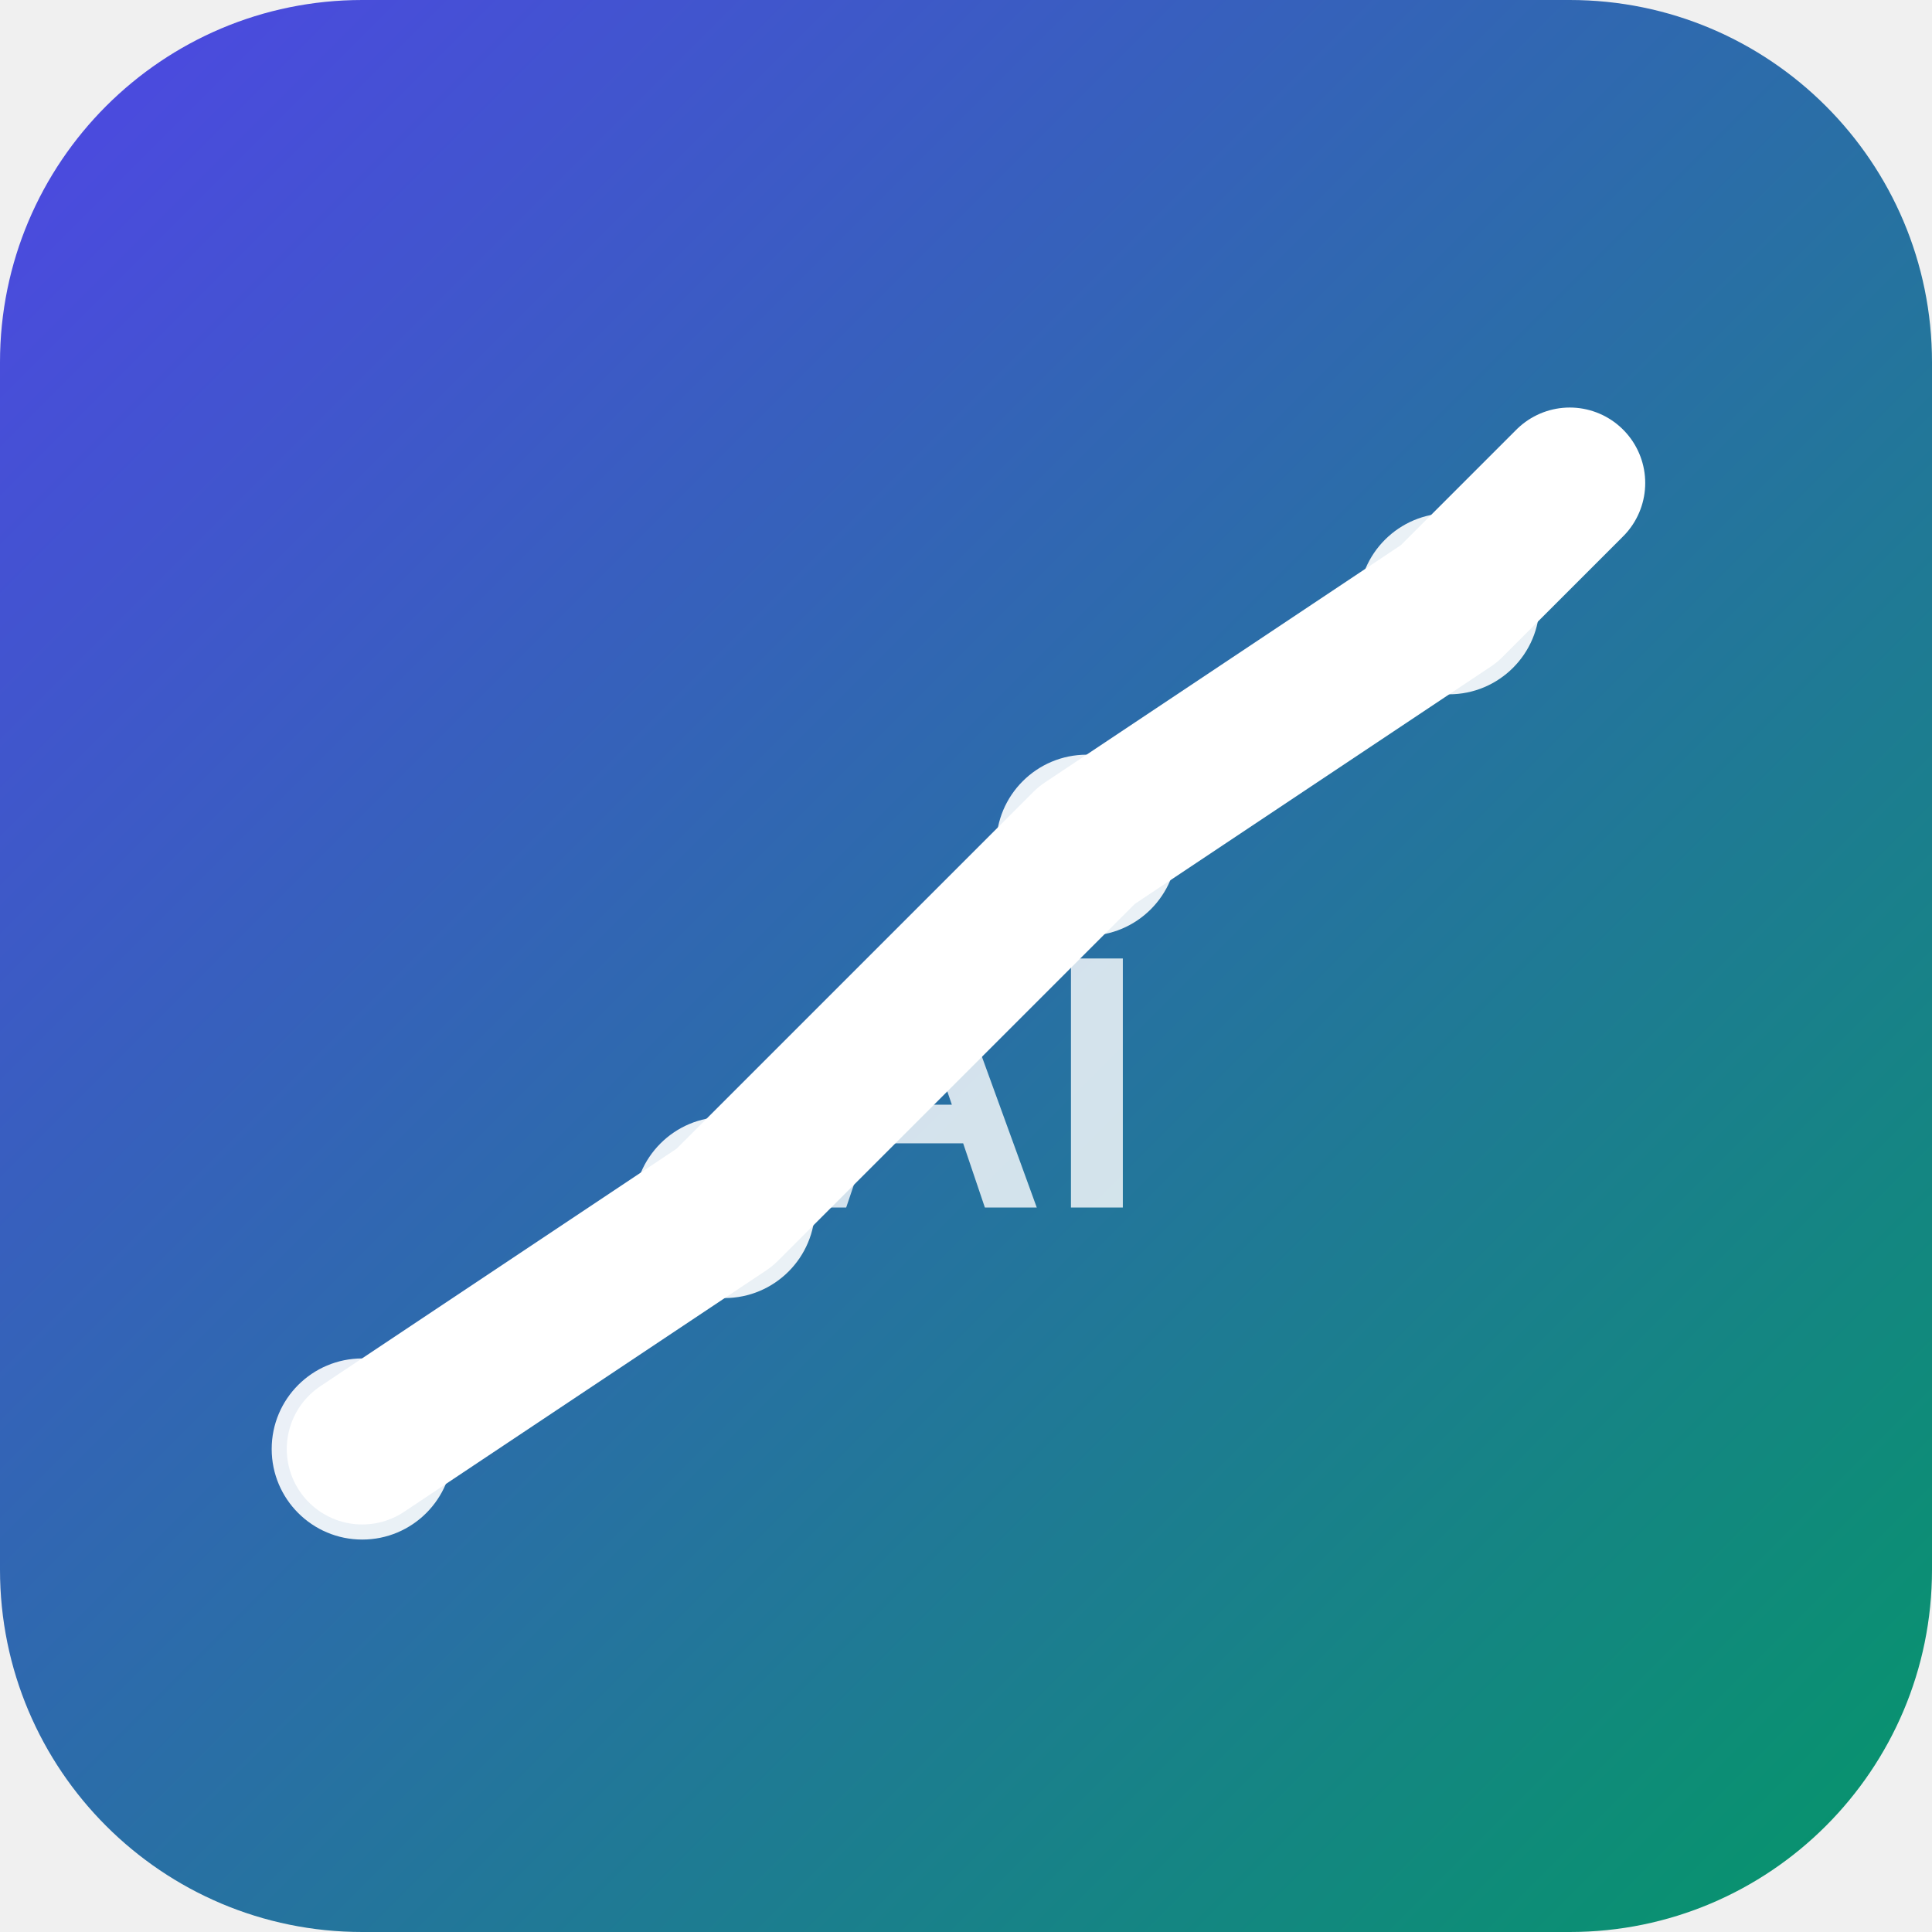
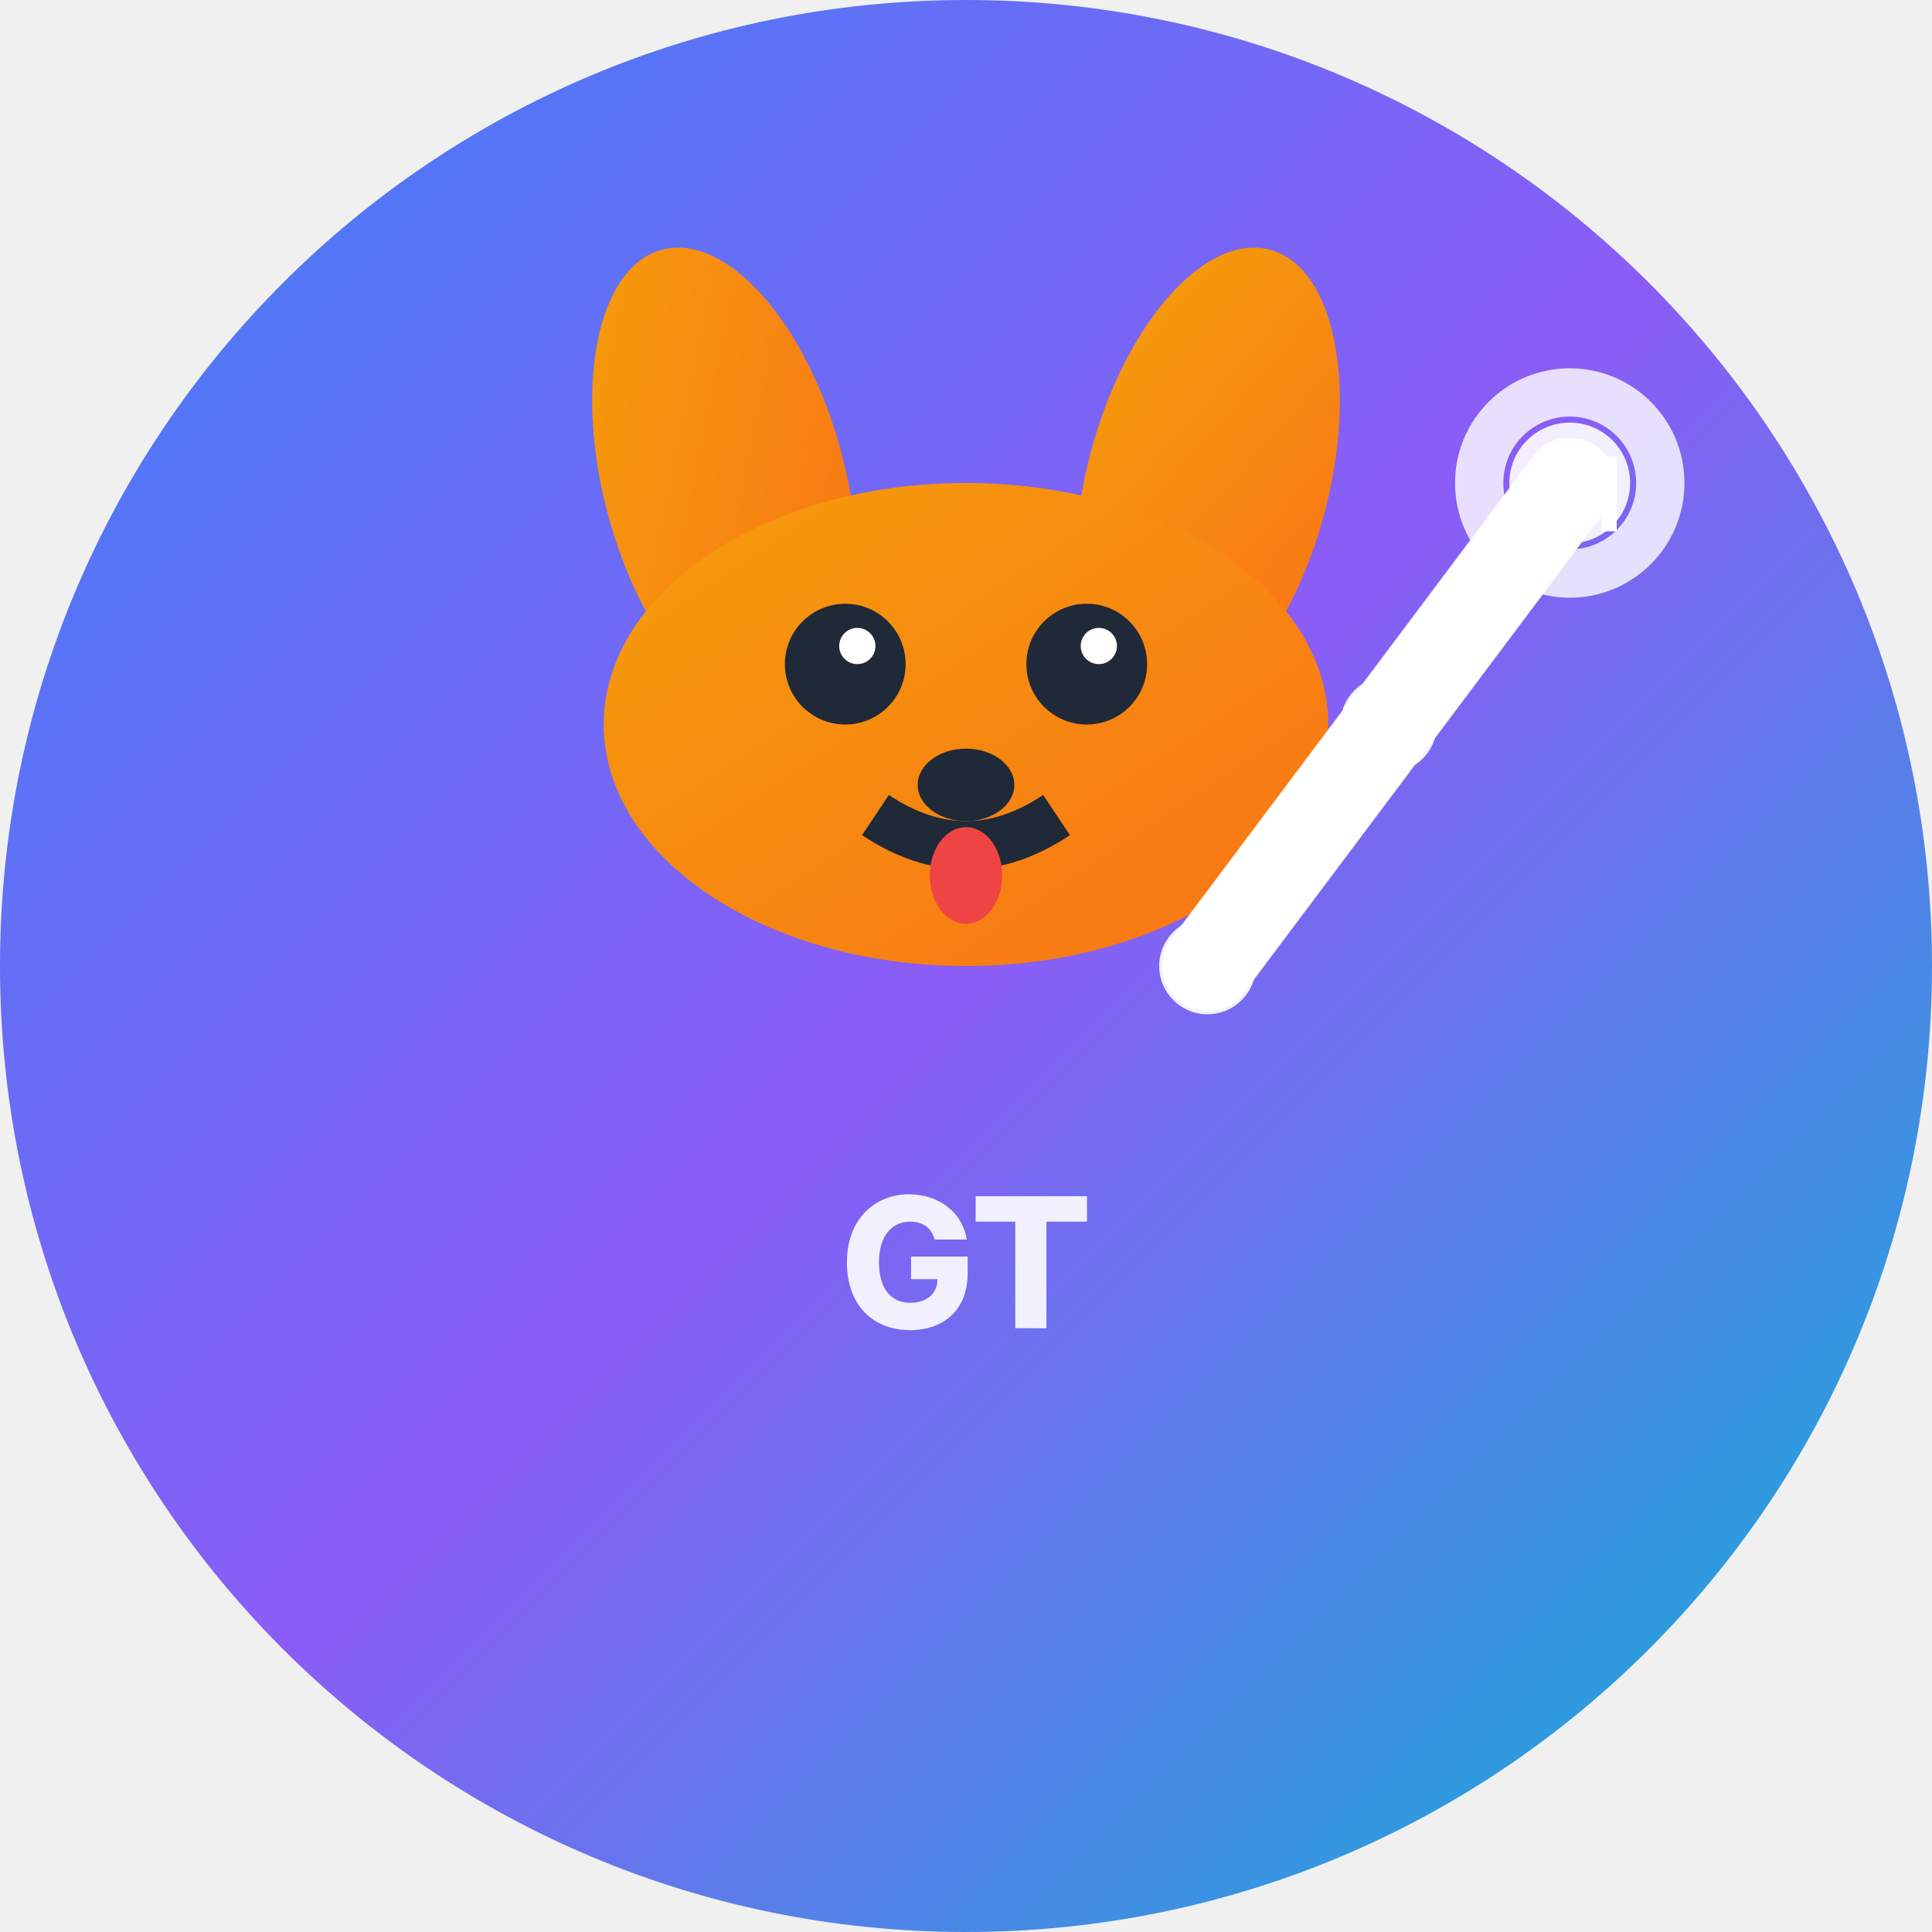
<svg xmlns="http://www.w3.org/2000/svg" width="32" height="32" viewBox="0 0 32 32">
  <defs>
-     <linearGradient id="faviconGradient" x1="0%" y1="0%" x2="100%" y2="100%">
-       <stop offset="0%" style="stop-color:#4f46e5;stop-opacity:1" />
-       <stop offset="100%" style="stop-color:#059669;stop-opacity:1" />
+     <linearGradient id="mainGradient" x1="0%" y1="0%" x2="100%" y2="100%">
+       <stop offset="0%" style="stop-color:#3b82f6;stop-opacity:1" />
+       <stop offset="50%" style="stop-color:#8b5cf6;stop-opacity:1" />
+       <stop offset="100%" style="stop-color:#06b6d4;stop-opacity:1" />
+     </linearGradient>
+     <linearGradient id="dogGradient" x1="0%" y1="0%" x2="100%" y2="100%">
+       <stop offset="0%" style="stop-color:#f59e0b;stop-opacity:1" />
+       <stop offset="100%" style="stop-color:#f97316;stop-opacity:1" />
    </linearGradient>
  </defs>
-   <rect x="0" y="0" width="32" height="32" rx="6" ry="6" fill="url(#faviconGradient)" />
-   <g transform="translate(4, 4)">
-     <polyline points="2,20 8,16 14,10 20,6 22,4" fill="none" stroke="white" stroke-width="2.5" stroke-linecap="round" stroke-linejoin="round" />
-     <circle cx="2" cy="20" r="1.5" fill="white" opacity="0.9" />
-     <circle cx="8" cy="16" r="1.5" fill="white" opacity="0.9" />
-     <circle cx="14" cy="10" r="1.5" fill="white" opacity="0.9" />
-     <circle cx="20" cy="6" r="1.5" fill="white" opacity="0.9" />
+   <circle cx="16" cy="16" r="16" fill="url(#mainGradient)" />
+   <g transform="translate(8, 6)">
+     <ellipse cx="4" cy="2" rx="2" ry="4" fill="url(#dogGradient)" transform="rotate(-15 4 2)" />
+     <ellipse cx="12" cy="2" rx="2" ry="4" fill="url(#dogGradient)" transform="rotate(15 12 2)" />
+     <ellipse cx="8" cy="6" rx="6" ry="4" fill="url(#dogGradient)" />
+     <circle cx="6" cy="5" r="1" fill="#1f2937" />
+     <circle cx="10" cy="5" r="1" fill="#1f2937" />
+     <circle cx="6.2" cy="4.7" r="0.3" fill="#ffffff" />
+     <circle cx="10.2" cy="4.7" r="0.3" fill="#ffffff" />
+     <ellipse cx="8" cy="7" rx="0.8" ry="0.6" fill="#1f2937" />
+     <path d="M 6.5 7.5 Q 8 8.5 9.5 7.5" stroke="#1f2937" stroke-width="0.8" fill="none" />
+     <ellipse cx="8" cy="8.5" rx="0.6" ry="0.8" fill="#ef4444" />
  </g>
-   <text x="16" y="20" text-anchor="middle" font-family="Arial, sans-serif" font-size="6" font-weight="bold" fill="white" opacity="0.8">AI</text>
+   <g transform="translate(20, 8)">
+     <polyline points="0,8 3,4 6,0" fill="none" stroke="#ffffff" stroke-width="1.5" stroke-linecap="round" stroke-linejoin="round" />
+     <circle cx="0" cy="8" r="0.8" fill="#ffffff" opacity="0.9" />
+     <circle cx="3" cy="4" r="0.8" fill="#ffffff" opacity="0.9" />
+     <circle cx="6" cy="0" r="1" fill="#ffffff" opacity="0.9" />
+     <circle cx="6" cy="0" r="1.5" fill="none" stroke="#ffffff" stroke-width="0.8" opacity="0.8" />
+     <text x="6" y="0.8" text-anchor="middle" font-family="Arial, sans-serif" font-size="1.8" font-weight="bold" fill="#ffffff">AI</text>
+   </g>
+   <text x="16" y="22" text-anchor="middle" font-family="'Inter', -apple-system, BlinkMacSystemFont, sans-serif" font-size="3" font-weight="800" fill="#ffffff" opacity="0.9">GT</text>
</svg>
